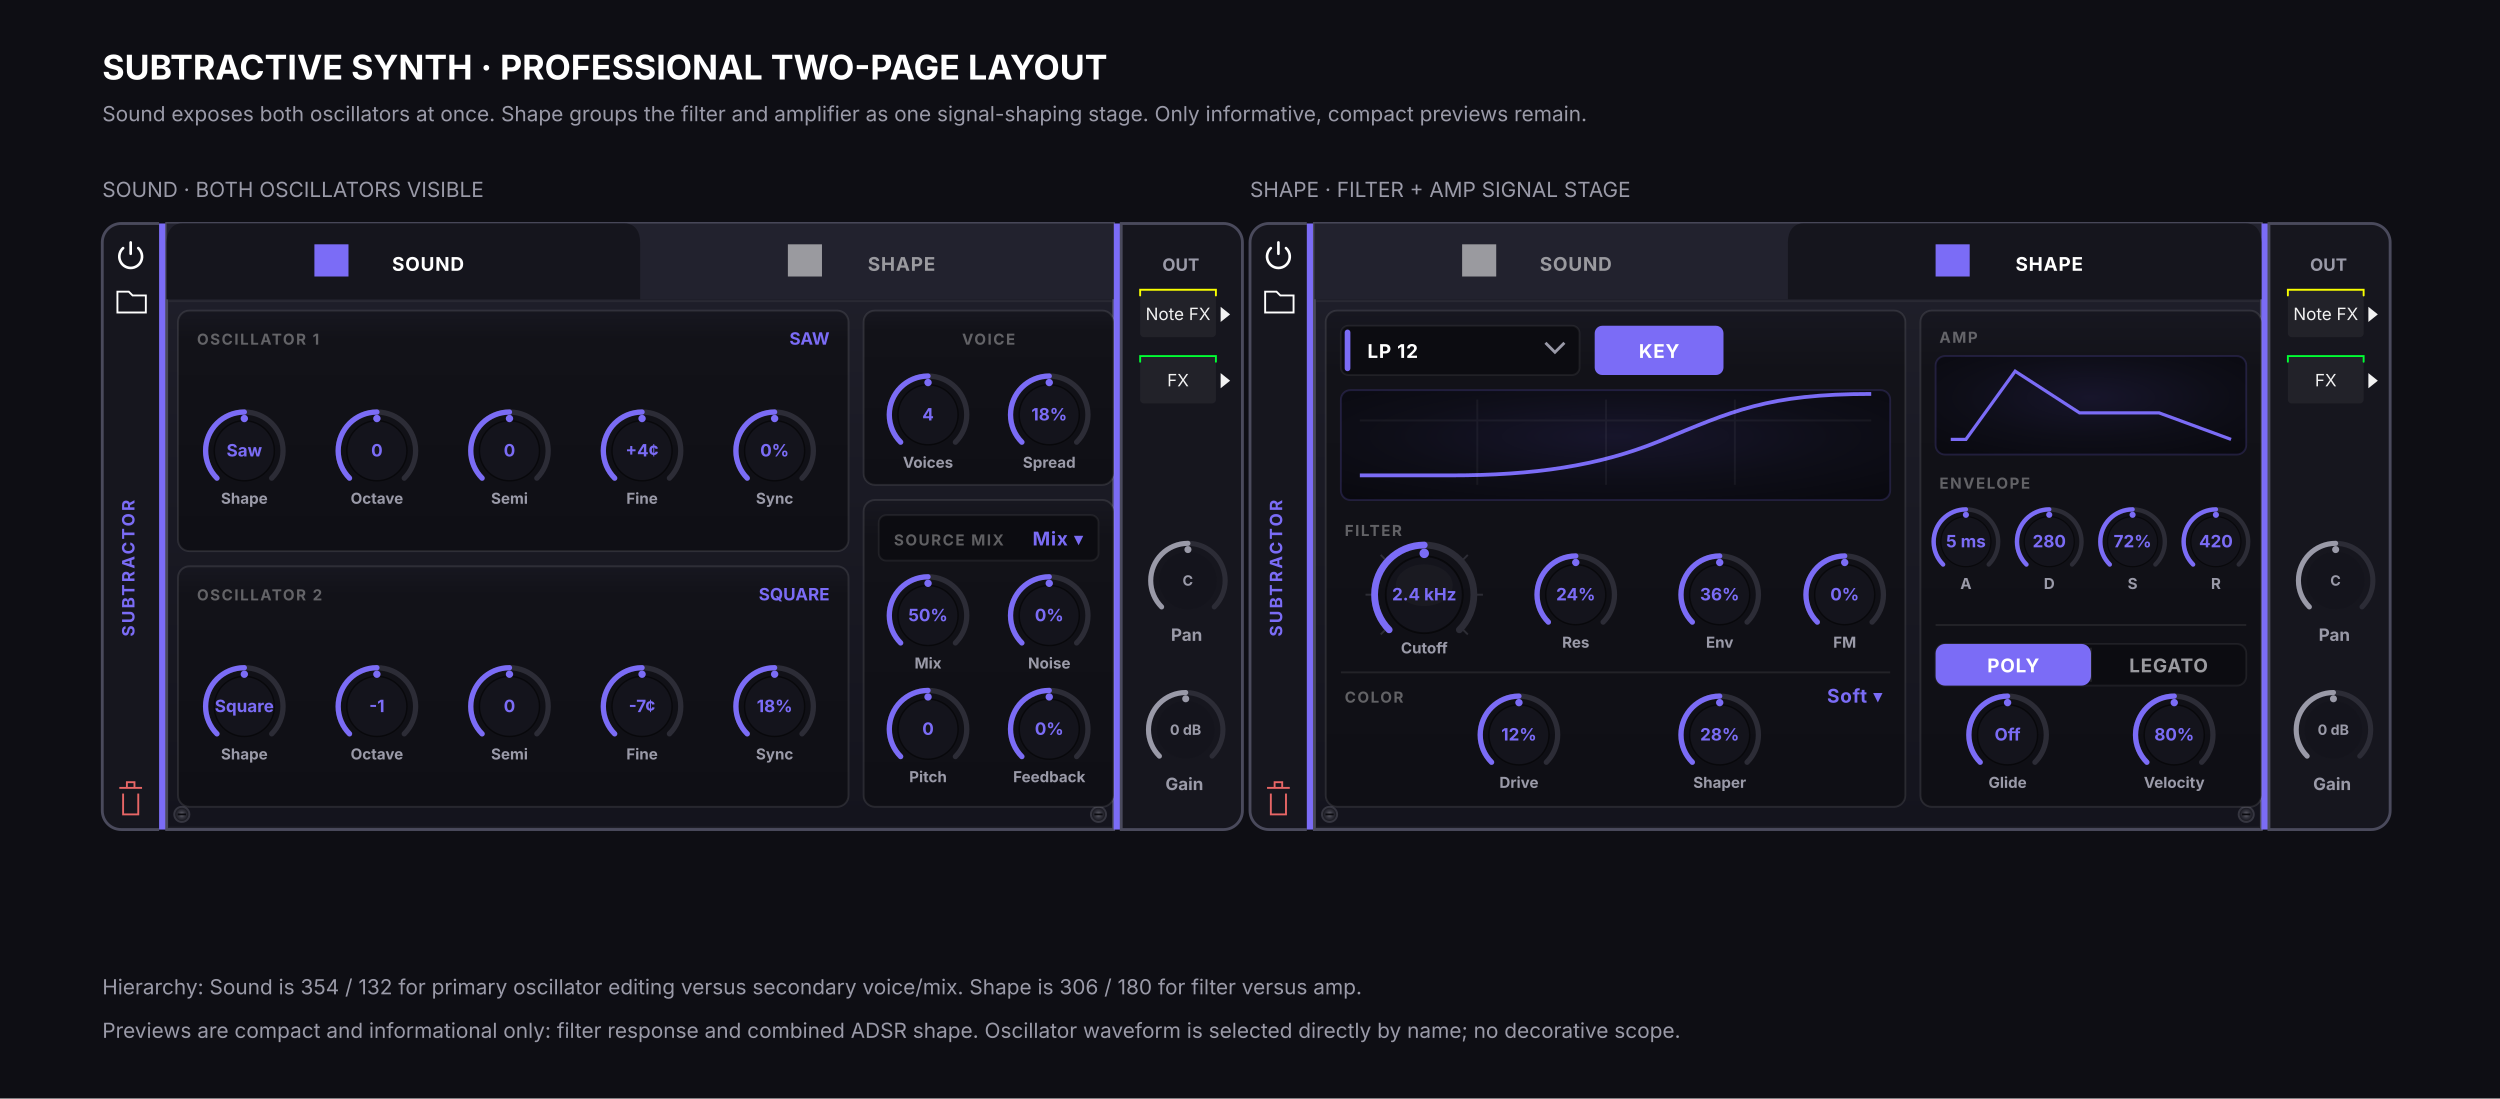
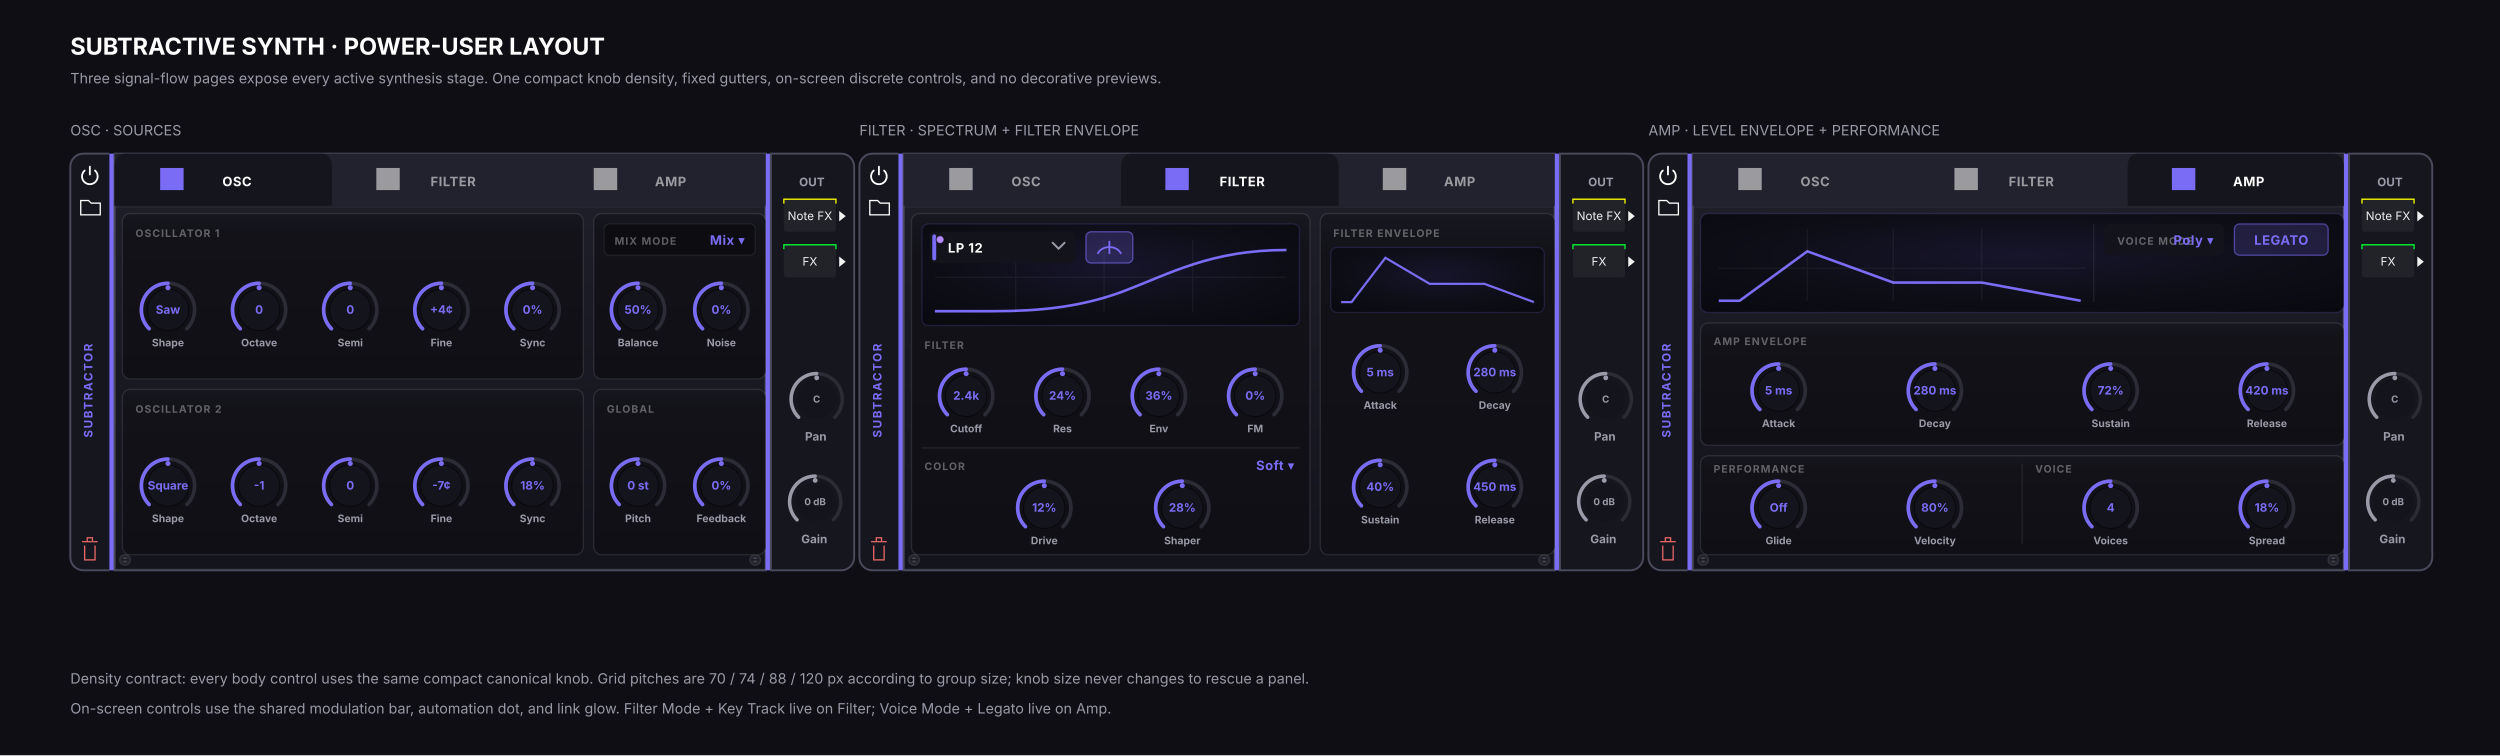
- <svg xmlns="http://www.w3.org/2000/svg" width="1320" height="580" viewBox="0 0 1320 580">
+ <svg xmlns="http://www.w3.org/2000/svg" width="1920" height="580" viewBox="0 0 1920 580">
  <defs>
    <linearGradient id="chassisSurface" x2="0" y2="1">
      <stop stop-color="#20202b" />
      <stop offset=".42" stop-color="#1a1a24" />
      <stop offset="1" stop-color="#14141d" />
    </linearGradient>
    <linearGradient id="recessedPanel" x2="0" y2="1">
      <stop stop-color="#171720" />
      <stop offset=".12" stop-color="#121218" />
      <stop offset="1" stop-color="#0f0f15" />
    </linearGradient>
    <radialGradient id="digitalScreen" cx="50%" cy="42%" r="75%">
      <stop stop-color="#17152b" />
      <stop offset=".55" stop-color="#0e0e18" />
      <stop offset="1" stop-color="#09090f" />
    </radialGradient>
    <radialGradient id="metalFastener">
      <stop stop-color="#6a6a75" />
      <stop offset=".45" stop-color="#34343e" />
      <stop offset="1" stop-color="#111118" />
    </radialGradient>
    <filter id="screenGlow" x="-10%" y="-20%" width="120%" height="140%">
      <feGaussianBlur stdDeviation="1.8" result="b" />
      <feMerge>
        <feMergeNode in="b" />
        <feMergeNode in="SourceGraphic" />
      </feMerge>
    </filter>
    <style>
      text{font-family:Inter,Arial,sans-serif}.pageTitle{font-size:18px;font-weight:700;fill:#fff}.caption{font-size:11px;fill:#9a9aa8}.railName{font-size:9px;font-weight:700;letter-spacing:1.2px;fill:#7b6cf6}.tab{font-size:10px;font-weight:700;letter-spacing:.4px}.section{font-size:8px;font-weight:700;letter-spacing:.8px;fill:#ffffff;fill-opacity:.34}.value{font-size:9px;font-weight:700;fill:#7b6cf6}.knobLabel{font-size:8px;font-weight:700;fill:#9a9aa8}.knob{fill:#14141c;stroke:#000;stroke-opacity:.55;stroke-width:1}.range{fill:none;stroke:#2c2c36;stroke-width:3.574;stroke-linecap:round}.arc{fill:none;stroke:#7b6cf6;stroke-width:3.574;stroke-linecap:round}.panel{fill:url(#recessedPanel);stroke:#fff;stroke-opacity:.10}.screen{fill:url(#digitalScreen);stroke:#7b6cf6;stroke-opacity:.18}.inactive{fill:#0c0c11;stroke:#fff;stroke-opacity:.07}.active{fill:#7b6cf6;stroke:none}.accentText{fill:#7b6cf6}.mutedText{fill:#9a9a9f}
    </style>
    <g id="knob">
      <path d="M-20-18l-3-3m43 3 3-3M-27 0h-4m58 0h4M-20 18l-3 3m43-3 3 3" stroke="#777784" stroke-opacity=".28" stroke-width="1" />
      <circle r="20.322" class="knob" />
      <ellipse cy="-5" rx="15" ry="11" fill="#fff" fill-opacity=".025" />
      <path d="M-18.535 18.535C-23.279 13.792-26.213 7.238-26.213 0-26.213-14.477-14.477-26.213 0-26.213S26.213-14.477 26.213 0c0 7.238-2.934 13.792-7.678 18.535" class="range" />
      <path d="M-18.535 18.535C-23.279 13.792-26.213 7.238-26.213 0-26.213-14.477-14.477-26.213 0-26.213" class="arc" />
      <circle cy="-21.822" r="2.5" fill="#7b6cf6" />
    </g>
    <g id="smallKnob" transform="scale(.78)">
      <circle r="20.322" class="knob" />
      <path d="M-18.535 18.535C-23.279 13.792-26.213 7.238-26.213 0-26.213-14.477-14.477-26.213 0-26.213S26.213-14.477 26.213 0c0 7.238-2.934 13.792-7.678 18.535" class="range" />
      <path d="M-18.535 18.535C-23.279 13.792-26.213 7.238-26.213 0-26.213-14.477-14.477-26.213 0-26.213" class="arc" />
      <circle cy="-21.822" r="2.5" fill="#7b6cf6" />
    </g>
    <g id="miniKnob" transform="scale(.65)">
      <circle r="20.322" class="knob" />
      <path d="M-18.535 18.535C-23.279 13.792-26.213 7.238-26.213 0-26.213-14.477-14.477-26.213 0-26.213S26.213-14.477 26.213 0c0 7.238-2.934 13.792-7.678 18.535" class="range" />
      <path d="M-18.535 18.535C-23.279 13.792-26.213 7.238-26.213 0-26.213-14.477-14.477-26.213 0-26.213" class="arc" />
      <circle cy="-21.822" r="2.5" fill="#7b6cf6" />
    </g>
    <g id="toolRail">
      <path d="M30 0H10A10 10 0 0 0 0 10v300a10 10 0 0 0 10 10h20" fill="#16161e" stroke="#4a4a5c" stroke-width="1.5" />
      <path d="M15 10v6m-4-3a6 6 0 1 0 8 0" fill="none" stroke="#fff" stroke-width="1.4" stroke-linecap="round" />
      <path d="M8 36h6l2 2h7v9H8z" fill="none" stroke="#fff" stroke-width="1" />
      <text class="railName" text-anchor="middle" transform="translate(17 182) rotate(-90)">SUBTRACTOR</text>
      <path d="M9 298h12m-10 3v11h8v-11m-6-3v-3h4v3" fill="none" stroke="#e86666" stroke-width="1" />
    </g>
    <g id="outputRail">
      <path d="M0 0h54a10 10 0 0 1 10 10v300a10 10 0 0 1-10 10H0z" fill="#16161e" stroke="#4a4a5c" stroke-width="1.5" />
      <text x="31.488" y="25" font-size="9" font-weight="bold" fill="#9a9aa8" text-anchor="middle">OUT</text>
      <g transform="translate(1.65452 238.2437)">
        <circle cx="32.405" cy="29.075" r="15.242" fill="#14141c" />
        <path d="M18.503 42.977C14.946 39.419 12.745 34.504 12.745 29.075 12.745 18.217 21.547 9.415 32.405 9.415c10.858 0 19.66 8.802 19.66 19.66 0 5.429-2.2 10.344-5.758 13.902" fill="none" stroke="#2c2c36" stroke-width="2.681" stroke-linecap="round" />
        <path d="M18.503 42.977C14.946 39.419 12.745 34.504 12.745 29.075c0-10.858 8.802-19.66 19.66-19.66" fill="none" stroke="#9a9aa8" stroke-width="2.681" stroke-linecap="round" />
        <text x="32.334" y="31.756" font-size="7.5" font-weight="bold" fill="#9a9aa8" text-anchor="middle">0 dB</text>
        <text x="31.704" y="60.924" font-size="9" font-weight="bold" fill="#9a9aa8" text-anchor="middle">Gain</text>
        <circle cx="32.405" cy="12.708" r="1.875" fill="#9a9aa8" />
      </g>
      <g transform="translate(2.824237 159.464)">
        <circle cx="32.405" cy="29.075" r="15.242" fill="#14141c" />
        <path d="M18.503 42.977C14.946 39.419 12.745 34.504 12.745 29.075 12.745 18.217 21.547 9.415 32.405 9.415c10.858 0 19.66 8.802 19.66 19.66 0 5.429-2.2 10.344-5.758 13.902" fill="none" stroke="#2c2c36" stroke-width="2.681" stroke-linecap="round" />
        <path d="M18.503 42.977C14.946 39.419 12.745 34.504 12.745 29.075c0-10.858 8.802-19.66 19.66-19.66" fill="none" stroke="#9a9aa8" stroke-width="2.681" stroke-linecap="round" />
        <text x="32.334" y="31.756" font-size="7.5" font-weight="bold" fill="#9a9aa8" text-anchor="middle">C</text>
        <text x="31.704" y="60.924" font-size="9" font-weight="bold" fill="#9a9aa8" text-anchor="middle">Pan</text>
        <circle cx="32.405" cy="12.708" r="1.875" fill="#9a9aa8" />
      </g>
      <g>
        <rect x="10" y="35" width="40" height="25" rx="2" fill="#222229" />
        <text x="30" y="51" font-size="9" fill="#f2f2f2" text-anchor="middle">Note FX</text>
        <path d="M10 38v-3h40v3" fill="none" stroke="#f9ff00" stroke-width="1" stroke-linecap="round" />
        <path d="m57.5 48-5-4v8z" fill="#f2f2f2" />
      </g>
      <g>
        <rect x="10" y="70" width="40" height="25" rx="2" fill="#222229" />
        <text x="30" y="86" font-size="9" fill="#f2f2f2" text-anchor="middle">FX</text>
        <path d="M10 73v-3h40v3" fill="none" stroke="#00ff33" stroke-width="1" stroke-linecap="round" />
        <path d="m57.5 83-5-4v8z" fill="#f2f2f2" />
      </g>
    </g>
    <g id="tabBarBase">
      <rect width="500" height="40" fill="#22222e" />
    </g>
    <g id="oscTabs">
      <use href="#tabBarBase" />
      <path d="M8 0h151c5 0 8 4 8 10v30H0V10C0 4 3 0 8 0z" fill="#15151d" />
      <rect x="35" y="11" width="18" height="17" fill="#7b6cf6" />
      <text x="94" y="25" text-anchor="middle" class="tab" fill="#fff">OSC</text>
      <rect x="201" y="11" width="18" height="17" fill="#9a9a9f" />
      <text x="260" y="25" text-anchor="middle" class="tab mutedText">FILTER</text>
      <rect x="368" y="11" width="18" height="17" fill="#9a9a9f" />
      <text x="427" y="25" text-anchor="middle" class="tab mutedText">AMP</text>
    </g>
    <g id="filterTabs">
      <use href="#tabBarBase" />
      <path d="M175 0h151c5 0 8 4 8 10v30H167V10c0-6 3-10 8-10z" fill="#15151d" />
      <rect x="35" y="11" width="18" height="17" fill="#9a9a9f" />
      <text x="94" y="25" text-anchor="middle" class="tab mutedText">OSC</text>
      <rect x="201" y="11" width="18" height="17" fill="#7b6cf6" />
      <text x="260" y="25" text-anchor="middle" class="tab" fill="#fff">FILTER</text>
      <rect x="368" y="11" width="18" height="17" fill="#9a9a9f" />
      <text x="427" y="25" text-anchor="middle" class="tab mutedText">AMP</text>
    </g>
    <g id="ampTabs">
      <use href="#tabBarBase" />
      <path d="M342 0h150c5 0 8 4 8 10v30H334V10c0-6 3-10 8-10z" fill="#15151d" />
      <rect x="35" y="11" width="18" height="17" fill="#9a9a9f" />
      <text x="94" y="25" text-anchor="middle" class="tab mutedText">OSC</text>
      <rect x="201" y="11" width="18" height="17" fill="#9a9a9f" />
      <text x="260" y="25" text-anchor="middle" class="tab mutedText">FILTER</text>
      <rect x="368" y="11" width="18" height="17" fill="#7b6cf6" />
      <text x="427" y="25" text-anchor="middle" class="tab" fill="#fff">AMP</text>
    </g>
    <g id="soundTabs">
      <use href="#tabBarBase" />
      <path d="M8 0h234c5 0 8 4 8 10v30H0V10C0 4 3 0 8 0z" fill="#15151d" />
      <rect x="78" y="11" width="18" height="17" fill="#7b6cf6" />
      <text x="138" y="25" text-anchor="middle" class="tab" fill="#fff">SOUND</text>
      <rect x="328" y="11" width="18" height="17" fill="#9a9a9f" />
      <text x="388" y="25" text-anchor="middle" class="tab mutedText">SHAPE</text>
    </g>
    <g id="shapeTabs">
      <use href="#tabBarBase" />
      <path d="M258 0h234c5 0 8 4 8 10v30H250V10c0-6 3-10 8-10z" fill="#15151d" />
      <rect x="78" y="11" width="18" height="17" fill="#9a9a9f" />
      <text x="138" y="25" text-anchor="middle" class="tab mutedText">SOUND</text>
      <rect x="328" y="11" width="18" height="17" fill="#7b6cf6" />
      <text x="388" y="25" text-anchor="middle" class="tab" fill="#fff">SHAPE</text>
    </g>
    <g id="fastener">
      <circle r="4" fill="url(#metalFastener)" stroke="#777784" stroke-opacity=".35" />
      <path d="M-2.2 0h4.4" stroke="#0b0b10" stroke-width="1" />
    </g>
    <g id="shell">
      <use href="#toolRail" />
      <rect x="30" width="4" height="320" fill="#7b6cf6" />
      <rect x="34" width="500" height="320" fill="url(#chassisSurface)" stroke="#4a4a5c" stroke-width="1.5" />
      <path d="M35 319h498M35 41h498" stroke="#fff" stroke-opacity=".05" />
      <use href="#fastener" x="42" y="312" />
      <use href="#fastener" x="526" y="312" />
      <rect x="534" width="4" height="320" fill="#7b6cf6" />
      <use href="#outputRail" x="538" />
    </g>
  </defs>
  <rect width="1920" height="580" fill="#0e0e14" />
-   <text x="54" y="42" class="pageTitle">SUBTRACTIVE SYNTH · PROFESSIONAL TWO-PAGE LAYOUT</text>
-   <text x="54" y="64" class="caption">Sound exposes both oscillators at once. Shape groups the filter and amplifier as one signal-shaping stage. Only informative, compact previews remain.</text>
+   <text x="54" y="42" class="pageTitle">SUBTRACTIVE SYNTH · POWER-USER LAYOUT</text>
+   <text x="54" y="64" class="caption">Three signal-flow pages expose every active synthesis stage. One compact knob density, fixed gutters, on-screen discrete controls, and no decorative previews.</text>
  <g display="none" transform="translate(54 118)">
    <text y="-14" class="caption">OSC PAGE · OSC 1 SELECTED</text>
    <use href="#shell" />
    <g transform="translate(34)">
      <use href="#oscTabs" />
      <g transform="translate(6 46)">
        <rect width="494" height="24" rx="5" class="inactive" />
        <rect width="247" height="24" rx="5" class="active" />
        <path d="M247 2v20" stroke="#fff" stroke-opacity=".10" />
        <text x="123.5" y="16" text-anchor="middle" class="tab" fill="#fff">OSC 1</text>
        <text x="370.5" y="16" text-anchor="middle" class="tab mutedText">OSC 2</text>
        <rect y="30" width="330" height="106" rx="6" class="screen" />
        <path d="M14 85C45 38 75 113 108 76s62-39 94 0 62 38 114-8" fill="none" stroke="#7b6cf6" stroke-width="2" filter="url(#screenGlow)" />
        <path d="M12 55h306M12 108h306M82 40v82m82-82v82m82-82v82" stroke="#fff" stroke-opacity=".05" />
        <path d="M157 70h16m-4-4 4 4-4 4m-8-8-4 4 4 4" fill="none" stroke="#fff" stroke-opacity=".7" stroke-width="1" />
        <circle cx="165" cy="70" r="6" fill="#7b6cf6" fill-opacity=".18" stroke="#7b6cf6" />
        <text x="12" y="126" class="section">DRAG HORIZONTALLY · SHAPE</text>
        <rect x="336" y="30" width="158" height="106" rx="6" class="panel" />
        <text x="415" y="46" text-anchor="middle" class="section">VOICE</text>
        <g transform="translate(375 76)">
          <use href="#knob" />
          <text y="3" text-anchor="middle" class="value">4</text>
          <text y="31" text-anchor="middle" class="knobLabel">Voices</text>
        </g>
        <g transform="translate(454 76)">
          <use href="#knob" />
          <text y="3" text-anchor="middle" class="value">18%</text>
          <text y="31" text-anchor="middle" class="knobLabel">Spread</text>
        </g>
        <rect y="142" width="494" height="120" rx="6" class="panel" />
        <text x="10" y="158" class="section">OSCILLATOR 1 PARAMETERS</text>
        <g transform="translate(45 202)">
          <use href="#knob" />
          <text y="3" text-anchor="middle" class="value">Saw</text>
          <text y="31" text-anchor="middle" class="knobLabel">Shape</text>
        </g>
        <g transform="translate(112 202)">
          <use href="#knob" />
          <text y="3" text-anchor="middle" class="value">0</text>
          <text y="31" text-anchor="middle" class="knobLabel">Octave</text>
        </g>
        <g transform="translate(179 202)">
          <use href="#knob" />
          <text y="3" text-anchor="middle" class="value">0</text>
          <text y="31" text-anchor="middle" class="knobLabel">Semi</text>
        </g>
        <g transform="translate(246 202)">
          <use href="#knob" />
          <text y="3" text-anchor="middle" class="value">+4¢</text>
          <text y="31" text-anchor="middle" class="knobLabel">Fine</text>
        </g>
        <g transform="translate(313 202)">
          <use href="#knob" />
          <text y="3" text-anchor="middle" class="value">0%</text>
          <text y="31" text-anchor="middle" class="knobLabel">Sync</text>
        </g>
        <path d="M346 151v102" stroke="#7b6cf6" stroke-opacity=".35" />
        <rect x="354" y="148" width="130" height="22" rx="3" class="inactive" />
        <text x="364" y="163" class="section">SOURCE MIX</text>
        <text x="474" y="163" text-anchor="end" class="tab accentText">Mix ▾</text>
        <g transform="translate(384 194)">
          <use href="#smallKnob" />
          <text y="3" text-anchor="middle" class="value">50%</text>
          <text y="28" text-anchor="middle" class="knobLabel">Mix</text>
        </g>
        <g transform="translate(454 194)">
          <use href="#smallKnob" />
          <text y="3" text-anchor="middle" class="value">0%</text>
          <text y="28" text-anchor="middle" class="knobLabel">Noise</text>
        </g>
        <g transform="translate(384 232)">
          <use href="#smallKnob" />
          <text y="3" text-anchor="middle" class="value">0</text>
          <text y="28" text-anchor="middle" class="knobLabel">Pitch</text>
        </g>
        <g transform="translate(454 232)">
          <use href="#smallKnob" />
          <text y="3" text-anchor="middle" class="value">0%</text>
          <text y="28" text-anchor="middle" class="knobLabel">Feedback</text>
        </g>
      </g>
    </g>
  </g>
  <g display="none" transform="translate(660 118)">
    <text y="-14" class="caption">FILTER PAGE</text>
    <use href="#shell" />
    <g transform="translate(34)">
      <use href="#filterTabs" />
      <g transform="translate(6 46)">
        <rect width="494" height="100" rx="6" class="screen" />
        <path d="M14 82h52c35 0 56-4 80-13 31-12 63-31 96-34 44-4 67 45 103 47h135" fill="none" stroke="#7b6cf6" stroke-width="2" filter="url(#screenGlow)" />
        <path d="M12 32h470M12 56h470M12 80h470M120 10v78m120-78v78m120-78v78" stroke="#fff" stroke-opacity=".05" />
        <path d="M240 29v52M214 55h52" stroke="#7b6cf6" stroke-opacity=".45" />
        <circle cx="240" cy="55" r="6" fill="#0e0e14" stroke="#7b6cf6" stroke-width="2" />
        <circle cx="286" cy="40" r="5" fill="#0e0e14" stroke="#b48cff" stroke-width="2" />
        <path d="m282 40h8m-4-4v8" stroke="#b48cff" />
        <text x="474" y="92" text-anchor="end" class="section">DRAG NODES · CUTOFF / RES</text>
        <g transform="translate(10 8)">
          <rect width="126" height="28" rx="4" fill="#14141c" stroke="#7b6cf6" stroke-opacity=".55" />
          <rect x="2" y="2" width="3" height="24" rx="1.5" fill="#7b6cf6" fill-opacity=".75" />
          <circle cx="9" cy="7" r="3.5" fill="#b48cff" stroke="#000" stroke-opacity=".5" />
          <text x="18" y="18" font-size="10" font-weight="700" fill="#fff">LP 12</text>
          <path d="m108 11 5 5 5-5" fill="none" stroke="#9a9aa8" stroke-width="1.5" stroke-linecap="round" stroke-linejoin="round" />
        </g>
        <rect y="108" width="330" height="154" rx="6" class="panel" />
        <text x="10" y="124" class="section">FILTER</text>
        <circle cx="318" cy="121" r="2.5" fill="#7b6cf6" filter="url(#screenGlow)" />
        <g transform="translate(45 194)">
          <use href="#knob" />
          <text y="3" text-anchor="middle" class="value">100%</text>
          <text y="31" text-anchor="middle" class="knobLabel">Key</text>
        </g>
        <g transform="translate(106 194)">
          <use href="#knob" />
          <text y="3" text-anchor="middle" class="value">2.4 kHz</text>
          <text y="31" text-anchor="middle" class="knobLabel">Cutoff</text>
        </g>
        <g transform="translate(173 194)">
          <use href="#knob" />
          <text y="3" text-anchor="middle" class="value">24%</text>
          <text y="31" text-anchor="middle" class="knobLabel">Res</text>
        </g>
        <g transform="translate(234 194)">
          <use href="#knob" />
          <text y="3" text-anchor="middle" class="value">36%</text>
          <text y="31" text-anchor="middle" class="knobLabel">Env</text>
        </g>
        <g transform="translate(295 194)">
          <use href="#knob" />
          <text y="3" text-anchor="middle" class="value">0%</text>
          <text y="31" text-anchor="middle" class="knobLabel">FM</text>
        </g>
        <rect x="336" y="108" width="158" height="154" rx="6" class="panel" />
        <text x="415" y="124" text-anchor="middle" class="section">COLOR</text>
        <circle cx="482" cy="121" r="2.5" fill="#7b6cf6" filter="url(#screenGlow)" />
        <g transform="translate(376 194)">
          <use href="#knob" />
          <text y="3" text-anchor="middle" class="value">12%</text>
          <text y="31" text-anchor="middle" class="knobLabel">Drive</text>
        </g>
        <g transform="translate(454 194)">
          <use href="#knob" />
          <text y="3" text-anchor="middle" class="value">Soft</text>
          <text y="31" text-anchor="middle" class="knobLabel">Shaper</text>
        </g>
      </g>
    </g>
  </g>
  <g display="none" transform="translate(1266 118)">
    <text y="-14" class="caption">AMP PAGE</text>
    <use href="#shell" />
    <g transform="translate(34)">
      <use href="#ampTabs" />
      <g transform="translate(6 46)">
        <rect width="494" height="126" rx="6" class="screen" />
        <path d="M14 112h20l68-88 92 57h132l154 31" fill="none" stroke="#7b6cf6" stroke-width="2" filter="url(#screenGlow)" />
        <path d="M14 32h466M14 70h466M14 108h466M112 12v102m98-102v102m98-102v102m98-102v102" stroke="#fff" stroke-opacity=".05" />
        <g fill="#0e0e14" stroke="#7b6cf6" stroke-width="2">
          <circle cx="102" cy="24" r="5" />
          <circle cx="194" cy="81" r="5" />
          <circle cx="326" cy="81" r="5" />
          <circle cx="480" cy="112" r="5" />
        </g>
        <text x="102" y="16" text-anchor="middle" class="section">A</text>
        <text x="194" y="73" text-anchor="middle" class="section">D</text>
        <text x="326" y="73" text-anchor="middle" class="section">S</text>
        <text x="474" y="104" text-anchor="end" class="section">R</text>
        <text x="14" y="122" class="section">DRAG ENVELOPE POINTS</text>
        <rect y="134" width="314" height="128" rx="6" class="panel" />
        <text x="12" y="151" class="section">AMP ENVELOPE</text>
        <circle cx="302" cy="148" r="2.5" fill="#7b6cf6" filter="url(#screenGlow)" />
        <g transform="translate(45 198)">
          <use href="#knob" />
          <text y="3" text-anchor="middle" class="value">5 ms</text>
          <text y="31" text-anchor="middle" class="knobLabel">Attack</text>
        </g>
        <g transform="translate(119 198)">
          <use href="#knob" />
          <text y="3" text-anchor="middle" class="value">280 ms</text>
          <text y="31" text-anchor="middle" class="knobLabel">Decay</text>
        </g>
        <g transform="translate(193 198)">
          <use href="#knob" />
          <text y="3" text-anchor="middle" class="value">72%</text>
          <text y="31" text-anchor="middle" class="knobLabel">Sustain</text>
        </g>
        <g transform="translate(267 198)">
          <use href="#knob" />
          <text y="3" text-anchor="middle" class="value">420 ms</text>
          <text y="31" text-anchor="middle" class="knobLabel">Release</text>
        </g>
        <rect x="322" y="134" width="172" height="128" rx="6" class="panel" />
        <text x="408" y="151" text-anchor="middle" class="section">PERFORMANCE</text>
        <rect x="332" y="160" width="152" height="24" rx="5" class="inactive" />
        <rect x="332" y="160" width="76" height="24" rx="5" class="active" />
        <path d="M408 162v20" stroke="#fff" stroke-opacity=".10" />
        <text x="370" y="176" text-anchor="middle" class="tab" fill="#fff">POLY</text>
        <text x="446" y="176" text-anchor="middle" class="tab mutedText">LEGATO</text>
        <g transform="translate(367 218)">
          <use href="#smallKnob" />
          <text y="3" text-anchor="middle" class="value">Off</text>
          <text y="28" text-anchor="middle" class="knobLabel">Glide</text>
        </g>
        <g transform="translate(447 218)">
          <use href="#smallKnob" />
          <text y="3" text-anchor="middle" class="value">80%</text>
          <text y="28" text-anchor="middle" class="knobLabel">Velocity</text>
        </g>
      </g>
    </g>
  </g>
-   <g transform="translate(54 118)">
+   <g display="none" transform="translate(54 118)">
    <text y="-14" class="caption">SOUND · BOTH OSCILLATORS VISIBLE</text>
    <use href="#shell" />
    <g transform="translate(34)">
      <use href="#soundTabs" />
      <g transform="translate(6 46)">
        <rect width="354" height="127" rx="6" class="panel" />
        <text x="10" y="18" class="section">OSCILLATOR 1</text>
        <text x="344" y="18" text-anchor="end" class="value">SAW</text>
        <g transform="translate(35 74)">
          <use href="#smallKnob" />
          <text y="3" text-anchor="middle" class="value">Saw</text>
          <text y="28" text-anchor="middle" class="knobLabel">Shape</text>
        </g>
        <g transform="translate(105 74)">
          <use href="#smallKnob" />
          <text y="3" text-anchor="middle" class="value">0</text>
          <text y="28" text-anchor="middle" class="knobLabel">Octave</text>
        </g>
        <g transform="translate(175 74)">
          <use href="#smallKnob" />
          <text y="3" text-anchor="middle" class="value">0</text>
          <text y="28" text-anchor="middle" class="knobLabel">Semi</text>
        </g>
        <g transform="translate(245 74)">
          <use href="#smallKnob" />
          <text y="3" text-anchor="middle" class="value">+4¢</text>
          <text y="28" text-anchor="middle" class="knobLabel">Fine</text>
        </g>
        <g transform="translate(315 74)">
          <use href="#smallKnob" />
          <text y="3" text-anchor="middle" class="value">0%</text>
          <text y="28" text-anchor="middle" class="knobLabel">Sync</text>
        </g>
        <rect y="135" width="354" height="127" rx="6" class="panel" />
        <text x="10" y="153" class="section">OSCILLATOR 2</text>
        <text x="344" y="153" text-anchor="end" class="value">SQUARE</text>
        <g transform="translate(35 209)">
          <use href="#smallKnob" />
          <text y="3" text-anchor="middle" class="value">Square</text>
          <text y="28" text-anchor="middle" class="knobLabel">Shape</text>
        </g>
        <g transform="translate(105 209)">
          <use href="#smallKnob" />
          <text y="3" text-anchor="middle" class="value">-1</text>
          <text y="28" text-anchor="middle" class="knobLabel">Octave</text>
        </g>
        <g transform="translate(175 209)">
          <use href="#smallKnob" />
          <text y="3" text-anchor="middle" class="value">0</text>
          <text y="28" text-anchor="middle" class="knobLabel">Semi</text>
        </g>
        <g transform="translate(245 209)">
          <use href="#smallKnob" />
          <text y="3" text-anchor="middle" class="value">-7¢</text>
          <text y="28" text-anchor="middle" class="knobLabel">Fine</text>
        </g>
        <g transform="translate(315 209)">
          <use href="#smallKnob" />
          <text y="3" text-anchor="middle" class="value">18%</text>
          <text y="28" text-anchor="middle" class="knobLabel">Sync</text>
        </g>
        <rect x="362" width="132" height="92" rx="6" class="panel" />
        <text x="428" y="18" text-anchor="middle" class="section">VOICE</text>
        <g transform="translate(396 55)">
          <use href="#smallKnob" />
          <text y="3" text-anchor="middle" class="value">4</text>
          <text y="28" text-anchor="middle" class="knobLabel">Voices</text>
        </g>
        <g transform="translate(460 55)">
          <use href="#smallKnob" />
          <text y="3" text-anchor="middle" class="value">18%</text>
          <text y="28" text-anchor="middle" class="knobLabel">Spread</text>
        </g>
        <rect x="362" y="100" width="132" height="162" rx="6" class="panel" />
        <g transform="translate(370 108)">
          <rect width="116" height="24" rx="4" class="inactive" />
          <text x="8" y="16" class="section">SOURCE MIX</text>
          <text x="108" y="16" text-anchor="end" class="tab accentText">Mix ▾</text>
        </g>
        <g transform="translate(396 161)">
          <use href="#smallKnob" />
          <text y="3" text-anchor="middle" class="value">50%</text>
          <text y="28" text-anchor="middle" class="knobLabel">Mix</text>
        </g>
        <g transform="translate(460 161)">
          <use href="#smallKnob" />
          <text y="3" text-anchor="middle" class="value">0%</text>
          <text y="28" text-anchor="middle" class="knobLabel">Noise</text>
        </g>
        <g transform="translate(396 221)">
          <use href="#smallKnob" />
          <text y="3" text-anchor="middle" class="value">0</text>
          <text y="28" text-anchor="middle" class="knobLabel">Pitch</text>
        </g>
        <g transform="translate(460 221)">
          <use href="#smallKnob" />
          <text y="3" text-anchor="middle" class="value">0%</text>
          <text y="28" text-anchor="middle" class="knobLabel">Feedback</text>
        </g>
      </g>
    </g>
  </g>
-   <g transform="translate(660 118)">
+   <g display="none" transform="translate(660 118)">
    <text y="-14" class="caption">SHAPE · FILTER + AMP SIGNAL STAGE</text>
    <use href="#shell" />
    <g transform="translate(34)">
      <use href="#shapeTabs" />
      <g transform="translate(6 46)">
        <rect width="306" height="262" rx="6" class="panel" />
        <g transform="translate(8 8)">
          <rect width="126" height="26" rx="4" class="inactive" />
          <rect x="2" y="2" width="3" height="22" rx="1.5" fill="#7b6cf6" />
          <text x="14" y="17" class="tab" fill="#fff">LP 12</text>
          <path d="m108 9 5 5 5-5" fill="none" stroke="#9a9aa8" stroke-width="1.5" />
        </g>
        <rect x="142" y="8" width="68" height="26" rx="4" class="active" />
        <text x="176" y="25" text-anchor="middle" class="tab" fill="#fff">KEY</text>
        <rect x="8" y="42" width="290" height="58" rx="5" class="screen" />
        <path d="M18 87h48c44 0 78-5 110-18 39-16 57-25 112-25" fill="none" stroke="#7b6cf6" stroke-width="2" />
        <path d="M18 58h270M80 47v45m68-45v45m68-45v45" stroke="#fff" stroke-opacity=".05" />
        <text x="10" y="119" class="section">FILTER</text>
        <g transform="translate(52 150)">
          <use href="#knob" />
          <text y="3" text-anchor="middle" class="value">2.4 kHz</text>
          <text y="31" text-anchor="middle" class="knobLabel">Cutoff</text>
        </g>
        <g transform="translate(132 150)">
          <use href="#smallKnob" />
          <text y="3" text-anchor="middle" class="value">24%</text>
          <text y="28" text-anchor="middle" class="knobLabel">Res</text>
        </g>
        <g transform="translate(208 150)">
          <use href="#smallKnob" />
          <text y="3" text-anchor="middle" class="value">36%</text>
          <text y="28" text-anchor="middle" class="knobLabel">Env</text>
        </g>
        <g transform="translate(274 150)">
          <use href="#smallKnob" />
          <text y="3" text-anchor="middle" class="value">0%</text>
          <text y="28" text-anchor="middle" class="knobLabel">FM</text>
        </g>
        <path d="M8 191h290" stroke="#fff" stroke-opacity=".08" />
        <text x="10" y="207" class="section">COLOR</text>
        <text x="294" y="207" text-anchor="end" class="tab accentText">Soft ▾</text>
        <g transform="translate(102 224)">
          <use href="#smallKnob" />
          <text y="3" text-anchor="middle" class="value">12%</text>
          <text y="28" text-anchor="middle" class="knobLabel">Drive</text>
        </g>
        <g transform="translate(208 224)">
          <use href="#smallKnob" />
          <text y="3" text-anchor="middle" class="value">28%</text>
          <text y="28" text-anchor="middle" class="knobLabel">Shaper</text>
        </g>
        <rect x="314" width="180" height="262" rx="6" class="panel" />
        <text x="324" y="17" class="section">AMP</text>
        <rect x="322" y="24" width="164" height="52" rx="5" class="screen" />
        <path d="M330 68h8l26-36 34 22h42l38 14" fill="none" stroke="#7b6cf6" stroke-width="1.7" />
        <text x="324" y="94" class="section">ENVELOPE</text>
        <g transform="translate(338 122)">
          <use href="#miniKnob" />
          <text y="3" text-anchor="middle" class="value">5 ms</text>
          <text y="25" text-anchor="middle" class="knobLabel">A</text>
        </g>
        <g transform="translate(382 122)">
          <use href="#miniKnob" />
          <text y="3" text-anchor="middle" class="value">280</text>
          <text y="25" text-anchor="middle" class="knobLabel">D</text>
        </g>
        <g transform="translate(426 122)">
          <use href="#miniKnob" />
          <text y="3" text-anchor="middle" class="value">72%</text>
          <text y="25" text-anchor="middle" class="knobLabel">S</text>
        </g>
        <g transform="translate(470 122)">
          <use href="#miniKnob" />
          <text y="3" text-anchor="middle" class="value">420</text>
          <text y="25" text-anchor="middle" class="knobLabel">R</text>
        </g>
        <path d="M322 166h164" stroke="#fff" stroke-opacity=".08" />
        <rect x="322" y="176" width="164" height="22" rx="5" class="inactive" />
        <rect x="322" y="176" width="82" height="22" rx="5" class="active" />
        <path d="M404 178v18" stroke="#fff" stroke-opacity=".10" />
        <text x="363" y="191" text-anchor="middle" class="tab" fill="#fff">POLY</text>
        <text x="445" y="191" text-anchor="middle" class="tab mutedText">LEGATO</text>
        <g transform="translate(360 224)">
          <use href="#smallKnob" />
          <text y="3" text-anchor="middle" class="value">Off</text>
          <text y="28" text-anchor="middle" class="knobLabel">Glide</text>
        </g>
        <g transform="translate(448 224)">
          <use href="#smallKnob" />
          <text y="3" text-anchor="middle" class="value">80%</text>
          <text y="28" text-anchor="middle" class="knobLabel">Velocity</text>
        </g>
      </g>
    </g>
  </g>
-   <text x="54" y="525" class="caption">Hierarchy: Sound is 354 / 132 for primary oscillator editing versus secondary voice/mix. Shape is 306 / 180 for filter versus amp.</text>
-   <text x="54" y="548" class="caption">Previews are compact and informational only: filter response and combined ADSR shape. Oscillator waveform is selected directly by name; no decorative scope.</text>
+   <g transform="translate(54 118)">
+     <text y="-14" class="caption">OSC · SOURCES</text>
+     <use href="#shell" />
+     <g transform="translate(34)">
+       <use href="#oscTabs" />
+       <g transform="translate(6 46)">
+         <rect width="354" height="127" rx="6" class="panel" />
+         <text x="10" y="18" class="section">OSCILLATOR 1</text>
+         <g transform="translate(35 74)">
+           <use href="#smallKnob" />
+           <text y="3" text-anchor="middle" class="value">Saw</text>
+           <text y="28" text-anchor="middle" class="knobLabel">Shape</text>
+         </g>
+         <g transform="translate(105 74)">
+           <use href="#smallKnob" />
+           <text y="3" text-anchor="middle" class="value">0</text>
+           <text y="28" text-anchor="middle" class="knobLabel">Octave</text>
+         </g>
+         <g transform="translate(175 74)">
+           <use href="#smallKnob" />
+           <text y="3" text-anchor="middle" class="value">0</text>
+           <text y="28" text-anchor="middle" class="knobLabel">Semi</text>
+         </g>
+         <g transform="translate(245 74)">
+           <use href="#smallKnob" />
+           <text y="3" text-anchor="middle" class="value">+4¢</text>
+           <text y="28" text-anchor="middle" class="knobLabel">Fine</text>
+         </g>
+         <g transform="translate(315 74)">
+           <use href="#smallKnob" />
+           <text y="3" text-anchor="middle" class="value">0%</text>
+           <text y="28" text-anchor="middle" class="knobLabel">Sync</text>
+         </g>
+         <rect y="135" width="354" height="127" rx="6" class="panel" />
+         <text x="10" y="153" class="section">OSCILLATOR 2</text>
+         <g transform="translate(35 209)">
+           <use href="#smallKnob" />
+           <text y="3" text-anchor="middle" class="value">Square</text>
+           <text y="28" text-anchor="middle" class="knobLabel">Shape</text>
+         </g>
+         <g transform="translate(105 209)">
+           <use href="#smallKnob" />
+           <text y="3" text-anchor="middle" class="value">-1</text>
+           <text y="28" text-anchor="middle" class="knobLabel">Octave</text>
+         </g>
+         <g transform="translate(175 209)">
+           <use href="#smallKnob" />
+           <text y="3" text-anchor="middle" class="value">0</text>
+           <text y="28" text-anchor="middle" class="knobLabel">Semi</text>
+         </g>
+         <g transform="translate(245 209)">
+           <use href="#smallKnob" />
+           <text y="3" text-anchor="middle" class="value">-7¢</text>
+           <text y="28" text-anchor="middle" class="knobLabel">Fine</text>
+         </g>
+         <g transform="translate(315 209)">
+           <use href="#smallKnob" />
+           <text y="3" text-anchor="middle" class="value">18%</text>
+           <text y="28" text-anchor="middle" class="knobLabel">Sync</text>
+         </g>
+         <rect x="362" width="132" height="127" rx="6" class="panel" />
+         <g transform="translate(370 8)">
+           <rect width="116" height="24" rx="4" class="inactive" />
+           <text x="8" y="16" class="section">MIX MODE</text>
+           <text x="108" y="16" text-anchor="end" class="tab accentText">Mix ▾</text>
+         </g>
+         <g transform="translate(396 74)">
+           <use href="#smallKnob" />
+           <text y="3" text-anchor="middle" class="value">50%</text>
+           <text y="28" text-anchor="middle" class="knobLabel">Balance</text>
+         </g>
+         <g transform="translate(460 74)">
+           <use href="#smallKnob" />
+           <text y="3" text-anchor="middle" class="value">0%</text>
+           <text y="28" text-anchor="middle" class="knobLabel">Noise</text>
+         </g>
+         <rect x="362" y="135" width="132" height="127" rx="6" class="panel" />
+         <text x="372" y="153" class="section">GLOBAL</text>
+         <g transform="translate(396 209)">
+           <use href="#smallKnob" />
+           <text y="3" text-anchor="middle" class="value">0 st</text>
+           <text y="28" text-anchor="middle" class="knobLabel">Pitch</text>
+         </g>
+         <g transform="translate(460 209)">
+           <use href="#smallKnob" />
+           <text y="3" text-anchor="middle" class="value">0%</text>
+           <text y="28" text-anchor="middle" class="knobLabel">Feedback</text>
+         </g>
+       </g>
+     </g>
+   </g>
+   <g transform="translate(660 118)">
+     <text y="-14" class="caption">FILTER · SPECTRUM + FILTER ENVELOPE</text>
+     <use href="#shell" />
+     <g transform="translate(34)">
+       <use href="#filterTabs" />
+       <g transform="translate(6 46)">
+         <rect width="306" height="262" rx="6" class="panel" />
+         <rect x="8" y="8" width="290" height="78" rx="5" class="screen" />
+         <path d="M18 75h45c39 0 69-4 99-15 37-14 68-32 126-32" fill="none" stroke="#7b6cf6" stroke-width="2" />
+         <path d="M18 49h270M80 20v56m68-56v56m68-56v56" stroke="#fff" stroke-opacity=".05" />
+         <g transform="translate(14 14)">
+           <rect width="112" height="24" rx="4" fill="#14141c" fill-opacity=".92" />
+           <rect x="2" y="2" width="3" height="20" rx="1.5" fill="#7b6cf6" />
+           <circle cx="8" cy="6" r="3" fill="#b48cff" stroke="#000" stroke-opacity=".5" />
+           <text x="14" y="16" class="tab" fill="#fff">LP 12</text>
+           <path d="m94 8 5 5 5-5" fill="none" stroke="#9a9aa8" stroke-width="1.5" />
+         </g>
+         <g transform="translate(134 14)">
+           <rect width="36" height="24" rx="4" fill="#7b6cf6" fill-opacity=".22" stroke="#7b6cf6" stroke-opacity=".6" />
+           <path d="M9 17c3-7 15-7 18 0M18 7v10" fill="none" stroke="#7b6cf6" stroke-width="1.4" />
+         </g>
+         <text x="10" y="104" class="section">FILTER</text>
+         <g transform="translate(42 140)">
+           <use href="#smallKnob" />
+           <text y="3" text-anchor="middle" class="value">2.4k</text>
+           <text y="28" text-anchor="middle" class="knobLabel">Cutoff</text>
+         </g>
+         <g transform="translate(116 140)">
+           <use href="#smallKnob" />
+           <text y="3" text-anchor="middle" class="value">24%</text>
+           <text y="28" text-anchor="middle" class="knobLabel">Res</text>
+         </g>
+         <g transform="translate(190 140)">
+           <use href="#smallKnob" />
+           <text y="3" text-anchor="middle" class="value">36%</text>
+           <text y="28" text-anchor="middle" class="knobLabel">Env</text>
+         </g>
+         <g transform="translate(264 140)">
+           <use href="#smallKnob" />
+           <text y="3" text-anchor="middle" class="value">0%</text>
+           <text y="28" text-anchor="middle" class="knobLabel">FM</text>
+         </g>
+         <path d="M8 180h290" stroke="#fff" stroke-opacity=".08" />
+         <text x="10" y="197" class="section">COLOR</text>
+         <text x="294" y="197" text-anchor="end" class="tab accentText">Soft ▾</text>
+         <g transform="translate(102 226)">
+           <use href="#smallKnob" />
+           <text y="3" text-anchor="middle" class="value">12%</text>
+           <text y="28" text-anchor="middle" class="knobLabel">Drive</text>
+         </g>
+         <g transform="translate(208 226)">
+           <use href="#smallKnob" />
+           <text y="3" text-anchor="middle" class="value">28%</text>
+           <text y="28" text-anchor="middle" class="knobLabel">Shaper</text>
+         </g>
+         <rect x="314" width="180" height="262" rx="6" class="panel" />
+         <text x="324" y="18" class="section">FILTER ENVELOPE</text>
+         <rect x="322" y="26" width="164" height="50" rx="5" class="screen" />
+         <path d="M330 68h8l26-34 34 20h42l38 14" fill="none" stroke="#7b6cf6" stroke-width="1.7" />
+         <g transform="translate(360 122)">
+           <use href="#smallKnob" />
+           <text y="3" text-anchor="middle" class="value">5 ms</text>
+           <text y="28" text-anchor="middle" class="knobLabel">Attack</text>
+         </g>
+         <g transform="translate(448 122)">
+           <use href="#smallKnob" />
+           <text y="3" text-anchor="middle" class="value">280 ms</text>
+           <text y="28" text-anchor="middle" class="knobLabel">Decay</text>
+         </g>
+         <g transform="translate(360 210)">
+           <use href="#smallKnob" />
+           <text y="3" text-anchor="middle" class="value">40%</text>
+           <text y="28" text-anchor="middle" class="knobLabel">Sustain</text>
+         </g>
+         <g transform="translate(448 210)">
+           <use href="#smallKnob" />
+           <text y="3" text-anchor="middle" class="value">450 ms</text>
+           <text y="28" text-anchor="middle" class="knobLabel">Release</text>
+         </g>
+       </g>
+     </g>
+   </g>
+   <g transform="translate(1266 118)">
+     <text y="-14" class="caption">AMP · LEVEL ENVELOPE + PERFORMANCE</text>
+     <use href="#shell" />
+     <g transform="translate(34)">
+       <use href="#ampTabs" />
+       <g transform="translate(6 46)">
+         <rect width="494" height="76" rx="6" class="screen" />
+         <path d="M14 67h16l52-38 66 24h68l76 14" fill="none" stroke="#7b6cf6" stroke-width="2" />
+         <path d="M14 42h282M82 12v55m66-55v55m68-55v55" stroke="#fff" stroke-opacity=".05" />
+         <path d="M302 8v60" stroke="#fff" stroke-opacity=".08" />
+         <g transform="translate(310 8)">
+           <rect width="92" height="24" rx="4" fill="#14141c" fill-opacity=".92" />
+           <text x="10" y="16" class="section">VOICE MODE</text>
+           <text x="84" y="16" text-anchor="end" class="tab accentText">Poly ▾</text>
+         </g>
+         <g transform="translate(410 8)">
+           <rect width="72" height="24" rx="4" fill="#7b6cf6" fill-opacity=".18" stroke="#7b6cf6" stroke-opacity=".55" />
+           <text x="36" y="16" text-anchor="middle" class="tab accentText">LEGATO</text>
+         </g>
+         <rect y="84" width="494" height="94" rx="6" class="panel" />
+         <text x="10" y="101" class="section">AMP ENVELOPE</text>
+         <g transform="translate(60 136)">
+           <use href="#smallKnob" />
+           <text y="3" text-anchor="middle" class="value">5 ms</text>
+           <text y="28" text-anchor="middle" class="knobLabel">Attack</text>
+         </g>
+         <g transform="translate(180 136)">
+           <use href="#smallKnob" />
+           <text y="3" text-anchor="middle" class="value">280 ms</text>
+           <text y="28" text-anchor="middle" class="knobLabel">Decay</text>
+         </g>
+         <g transform="translate(315 136)">
+           <use href="#smallKnob" />
+           <text y="3" text-anchor="middle" class="value">72%</text>
+           <text y="28" text-anchor="middle" class="knobLabel">Sustain</text>
+         </g>
+         <g transform="translate(435 136)">
+           <use href="#smallKnob" />
+           <text y="3" text-anchor="middle" class="value">420 ms</text>
+           <text y="28" text-anchor="middle" class="knobLabel">Release</text>
+         </g>
+         <rect y="186" width="494" height="76" rx="6" class="panel" />
+         <text x="10" y="199" class="section">PERFORMANCE</text>
+         <text x="257" y="199" class="section">VOICE</text>
+         <path d="M247 192v62" stroke="#fff" stroke-opacity=".08" />
+         <g transform="translate(60 226)">
+           <use href="#smallKnob" />
+           <text y="3" text-anchor="middle" class="value">Off</text>
+           <text y="28" text-anchor="middle" class="knobLabel">Glide</text>
+         </g>
+         <g transform="translate(180 226)">
+           <use href="#smallKnob" />
+           <text y="3" text-anchor="middle" class="value">80%</text>
+           <text y="28" text-anchor="middle" class="knobLabel">Velocity</text>
+         </g>
+         <g transform="translate(315 226)">
+           <use href="#smallKnob" />
+           <text y="3" text-anchor="middle" class="value">4</text>
+           <text y="28" text-anchor="middle" class="knobLabel">Voices</text>
+         </g>
+         <g transform="translate(435 226)">
+           <use href="#smallKnob" />
+           <text y="3" text-anchor="middle" class="value">18%</text>
+           <text y="28" text-anchor="middle" class="knobLabel">Spread</text>
+         </g>
+       </g>
+     </g>
+   </g>
+   <text x="54" y="525" class="caption">Density contract: every body control uses the same compact canonical knob. Grid pitches are 70 / 74 / 88 / 120 px according to group size; knob size never changes to rescue a panel.</text>
+   <text x="54" y="548" class="caption">On-screen controls use the shared modulation bar, automation dot, and link glow. Filter Mode + Key Track live on Filter; Voice Mode + Legato live on Amp.</text>
</svg>
